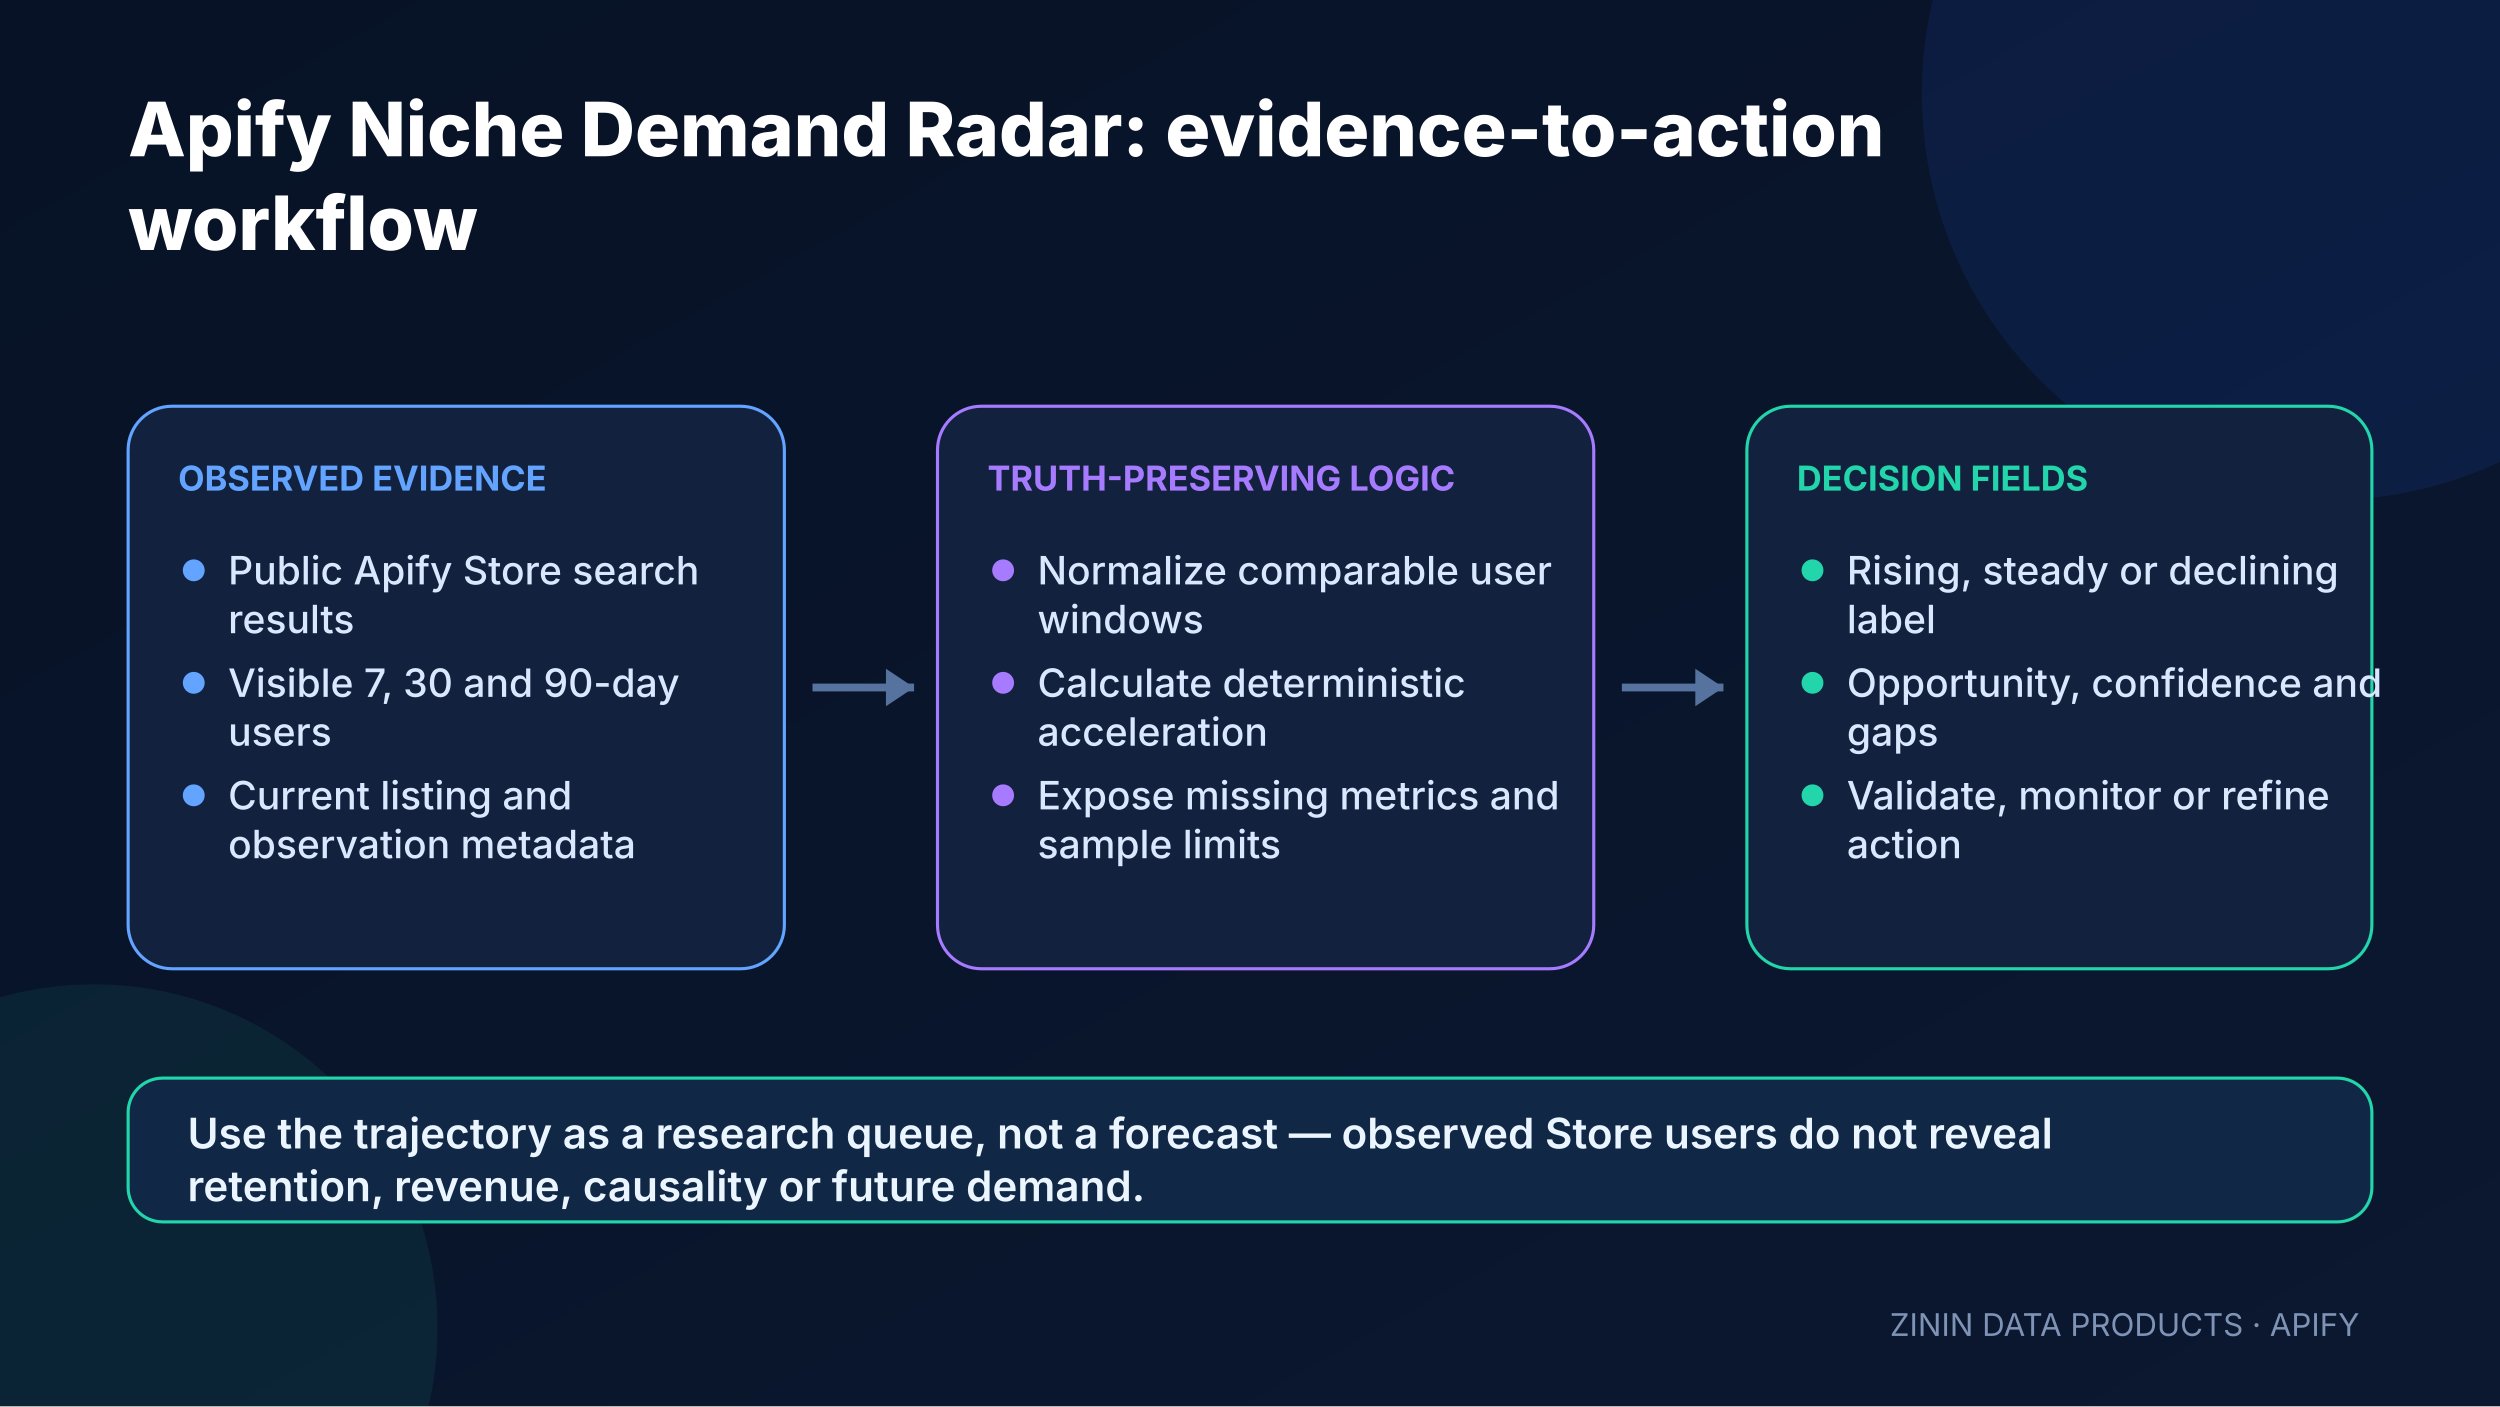
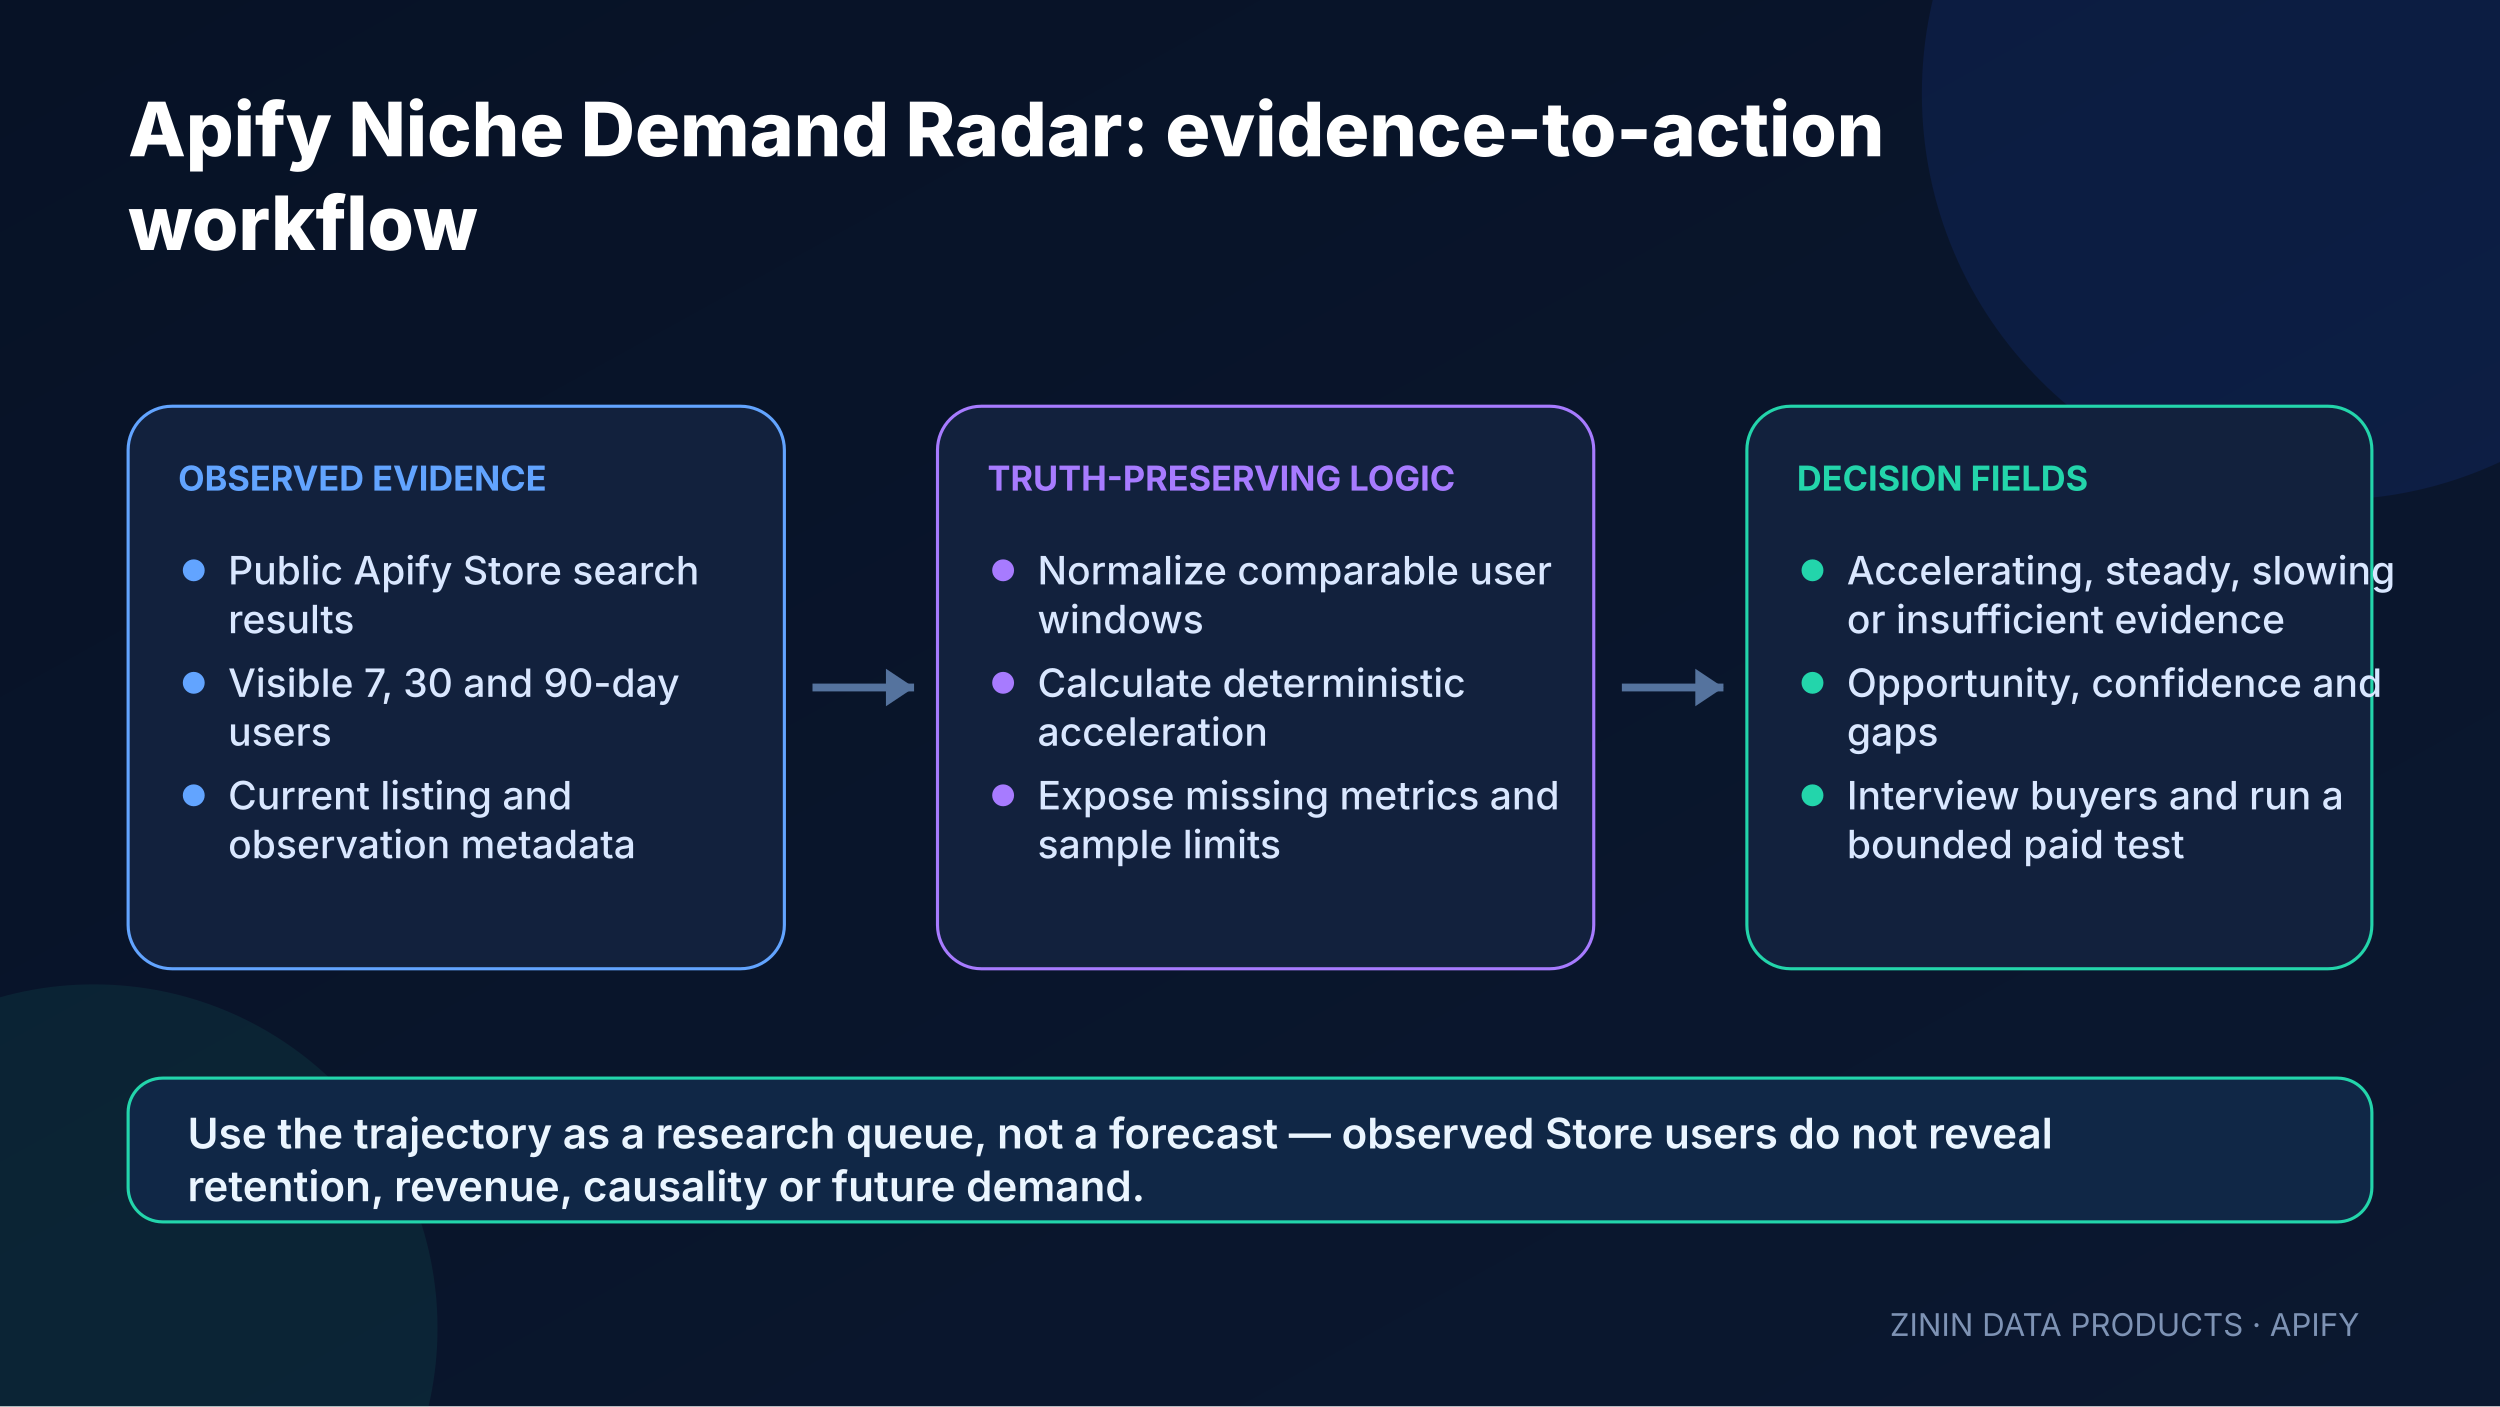
<svg xmlns="http://www.w3.org/2000/svg" width="1600" height="900" viewBox="0 0 1600 900">
  <defs>
    <linearGradient id="bg" x1="0" y1="0" x2="1" y2="1">
      <stop stop-color="#071226" />
      <stop offset="1" stop-color="#0B1830" />
    </linearGradient>
  </defs>
  <rect width="1600" height="900" fill="url(#bg)" />
  <circle cx="1490" cy="60" r="260" fill="#2457FF" opacity="0.11" />
  <circle cx="60" cy="850" r="220" fill="#23D5AB" opacity="0.08" />
  <text x="82" y="100" font-family="Inter,Arial,sans-serif" font-size="48" font-weight="760" fill="#FFFFFF">Apify Niche Demand Radar: evidence-to-action</text>
  <text x="82" y="160" font-family="Inter,Arial,sans-serif" font-size="48" font-weight="760" fill="#FFFFFF">workflow</text>
  <rect x="82" y="260" width="420" height="360" rx="28" fill="#12213D" stroke="#62A4FF" stroke-width="2" />
  <text x="114" y="314" font-family="Inter,Arial,sans-serif" font-size="22" font-weight="700" fill="#62A4FF">OBSERVED EVIDENCE</text>
  <circle cx="124" cy="365" r="7" fill="#62A4FF" />
  <text x="146" y="374" font-family="Inter,Arial,sans-serif" font-size="25" font-weight="500" fill="#D9E7FF">Public Apify Store search</text>
  <text x="146" y="405.25" font-family="Inter,Arial,sans-serif" font-size="25" font-weight="500" fill="#D9E7FF">results</text>
  <circle cx="124" cy="437" r="7" fill="#62A4FF" />
  <text x="146" y="446" font-family="Inter,Arial,sans-serif" font-size="25" font-weight="500" fill="#D9E7FF">Visible 7, 30 and 90-day</text>
  <text x="146" y="477.25" font-family="Inter,Arial,sans-serif" font-size="25" font-weight="500" fill="#D9E7FF">users</text>
  <circle cx="124" cy="509" r="7" fill="#62A4FF" />
  <text x="146" y="518" font-family="Inter,Arial,sans-serif" font-size="25" font-weight="500" fill="#D9E7FF">Current listing and</text>
  <text x="146" y="549.25" font-family="Inter,Arial,sans-serif" font-size="25" font-weight="500" fill="#D9E7FF">observation metadata</text>
  <path d="M520 440 H585" stroke="#55739E" stroke-width="5" />
  <path d="M585 440 l-18 -12 v24z" fill="#55739E" />
  <rect x="600" y="260" width="420" height="360" rx="28" fill="#12213D" stroke="#A77BFF" stroke-width="2" />
  <text x="632" y="314" font-family="Inter,Arial,sans-serif" font-size="22" font-weight="700" fill="#A77BFF">TRUTH-PRESERVING LOGIC</text>
  <circle cx="642" cy="365" r="7" fill="#A77BFF" />
  <text x="664" y="374" font-family="Inter,Arial,sans-serif" font-size="25" font-weight="500" fill="#D9E7FF">Normalize comparable user</text>
  <text x="664" y="405.25" font-family="Inter,Arial,sans-serif" font-size="25" font-weight="500" fill="#D9E7FF">windows</text>
  <circle cx="642" cy="437" r="7" fill="#A77BFF" />
  <text x="664" y="446" font-family="Inter,Arial,sans-serif" font-size="25" font-weight="500" fill="#D9E7FF">Calculate deterministic</text>
  <text x="664" y="477.25" font-family="Inter,Arial,sans-serif" font-size="25" font-weight="500" fill="#D9E7FF">acceleration</text>
  <circle cx="642" cy="509" r="7" fill="#A77BFF" />
  <text x="664" y="518" font-family="Inter,Arial,sans-serif" font-size="25" font-weight="500" fill="#D9E7FF">Expose missing metrics and</text>
  <text x="664" y="549.25" font-family="Inter,Arial,sans-serif" font-size="25" font-weight="500" fill="#D9E7FF">sample limits</text>
  <path d="M1038 440 H1103" stroke="#55739E" stroke-width="5" />
  <path d="M1103 440 l-18 -12 v24z" fill="#55739E" />
  <rect x="1118" y="260" width="400" height="360" rx="28" fill="#12213D" stroke="#23D5AB" stroke-width="2" />
  <text x="1150" y="314" font-family="Inter,Arial,sans-serif" font-size="22" font-weight="700" fill="#23D5AB">DECISION FIELDS</text>
  <circle cx="1160" cy="365" r="7" fill="#23D5AB" />
-   <text x="1182" y="374" font-family="Inter,Arial,sans-serif" font-size="25" font-weight="500" fill="#D9E7FF">Rising, steady or declining</text>
-   <text x="1182" y="405.25" font-family="Inter,Arial,sans-serif" font-size="25" font-weight="500" fill="#D9E7FF">label</text>
+   <text x="1182" y="374" font-family="Inter,Arial,sans-serif" font-size="25" font-weight="500" fill="#D9E7FF">Accelerating, steady, slowing</text>
+   <text x="1182" y="405.25" font-family="Inter,Arial,sans-serif" font-size="25" font-weight="500" fill="#D9E7FF">or insufficient evidence</text>
  <circle cx="1160" cy="437" r="7" fill="#23D5AB" />
  <text x="1182" y="446" font-family="Inter,Arial,sans-serif" font-size="25" font-weight="500" fill="#D9E7FF">Opportunity, confidence and</text>
  <text x="1182" y="477.25" font-family="Inter,Arial,sans-serif" font-size="25" font-weight="500" fill="#D9E7FF">gaps</text>
  <circle cx="1160" cy="509" r="7" fill="#23D5AB" />
-   <text x="1182" y="518" font-family="Inter,Arial,sans-serif" font-size="25" font-weight="500" fill="#D9E7FF">Validate, monitor or refine</text>
-   <text x="1182" y="549.25" font-family="Inter,Arial,sans-serif" font-size="25" font-weight="500" fill="#D9E7FF">action</text>
+   <text x="1182" y="518" font-family="Inter,Arial,sans-serif" font-size="25" font-weight="500" fill="#D9E7FF">Interview buyers and run a</text>
+   <text x="1182" y="549.25" font-family="Inter,Arial,sans-serif" font-size="25" font-weight="500" fill="#D9E7FF">bounded paid test</text>
  <rect x="82" y="690" width="1436" height="92" rx="22" fill="#102746" stroke="#23D5AB" stroke-width="2" />
  <text x="120" y="735" font-family="Inter,Arial,sans-serif" font-size="27" font-weight="600" fill="#EAF5FF">Use the trajectory as a research queue, not a forecast — observed Store users do not reveal</text>
  <text x="120" y="768.75" font-family="Inter,Arial,sans-serif" font-size="27" font-weight="600" fill="#EAF5FF">retention, revenue, causality or future demand.</text>
  <text x="1510" y="855" text-anchor="end" font-family="Inter,Arial,sans-serif" font-size="20" fill="#7E93B5">ZININ DATA PRODUCTS · APIFY</text>
</svg>
